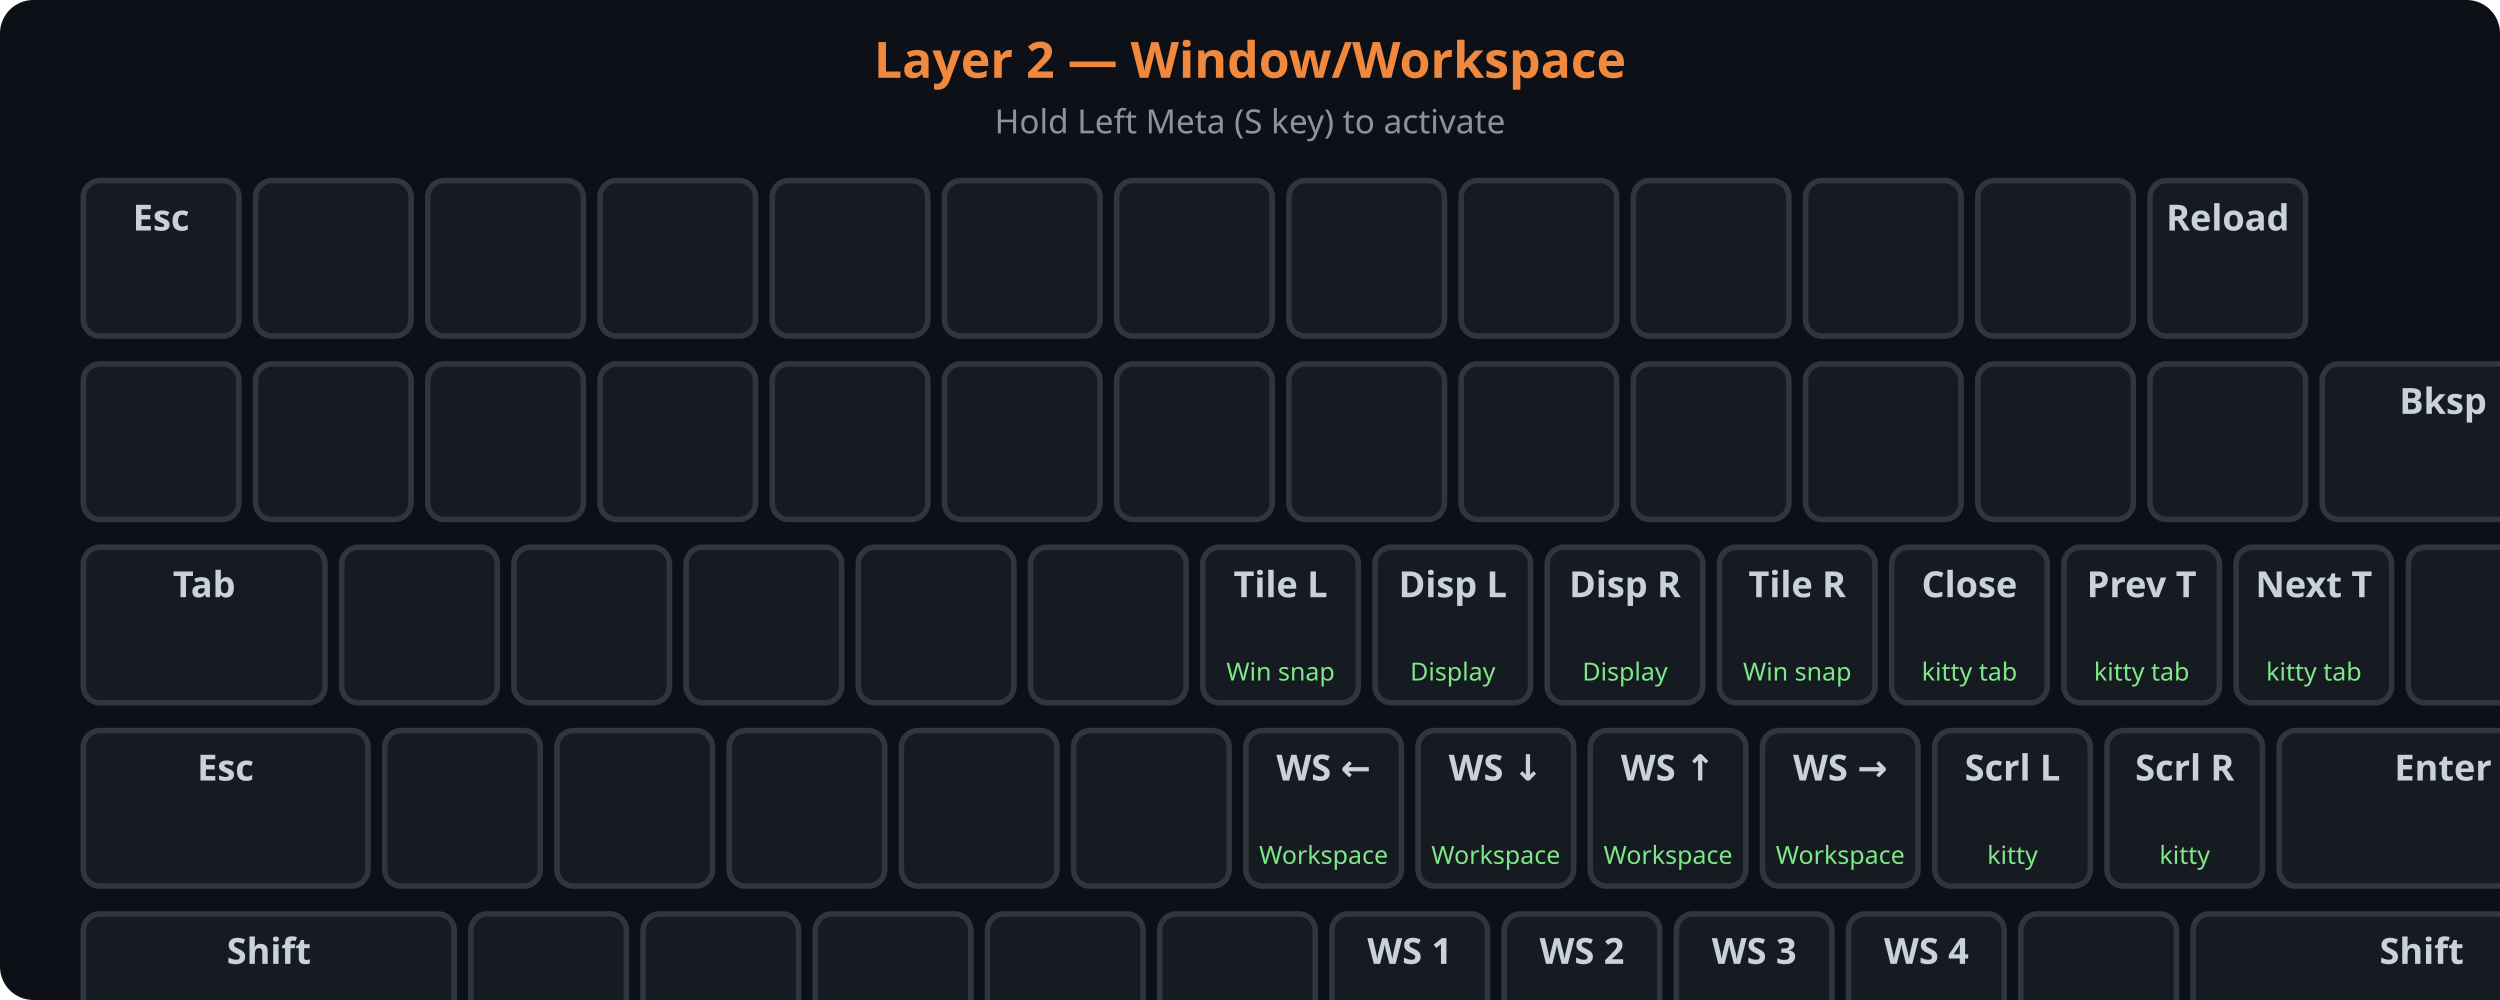
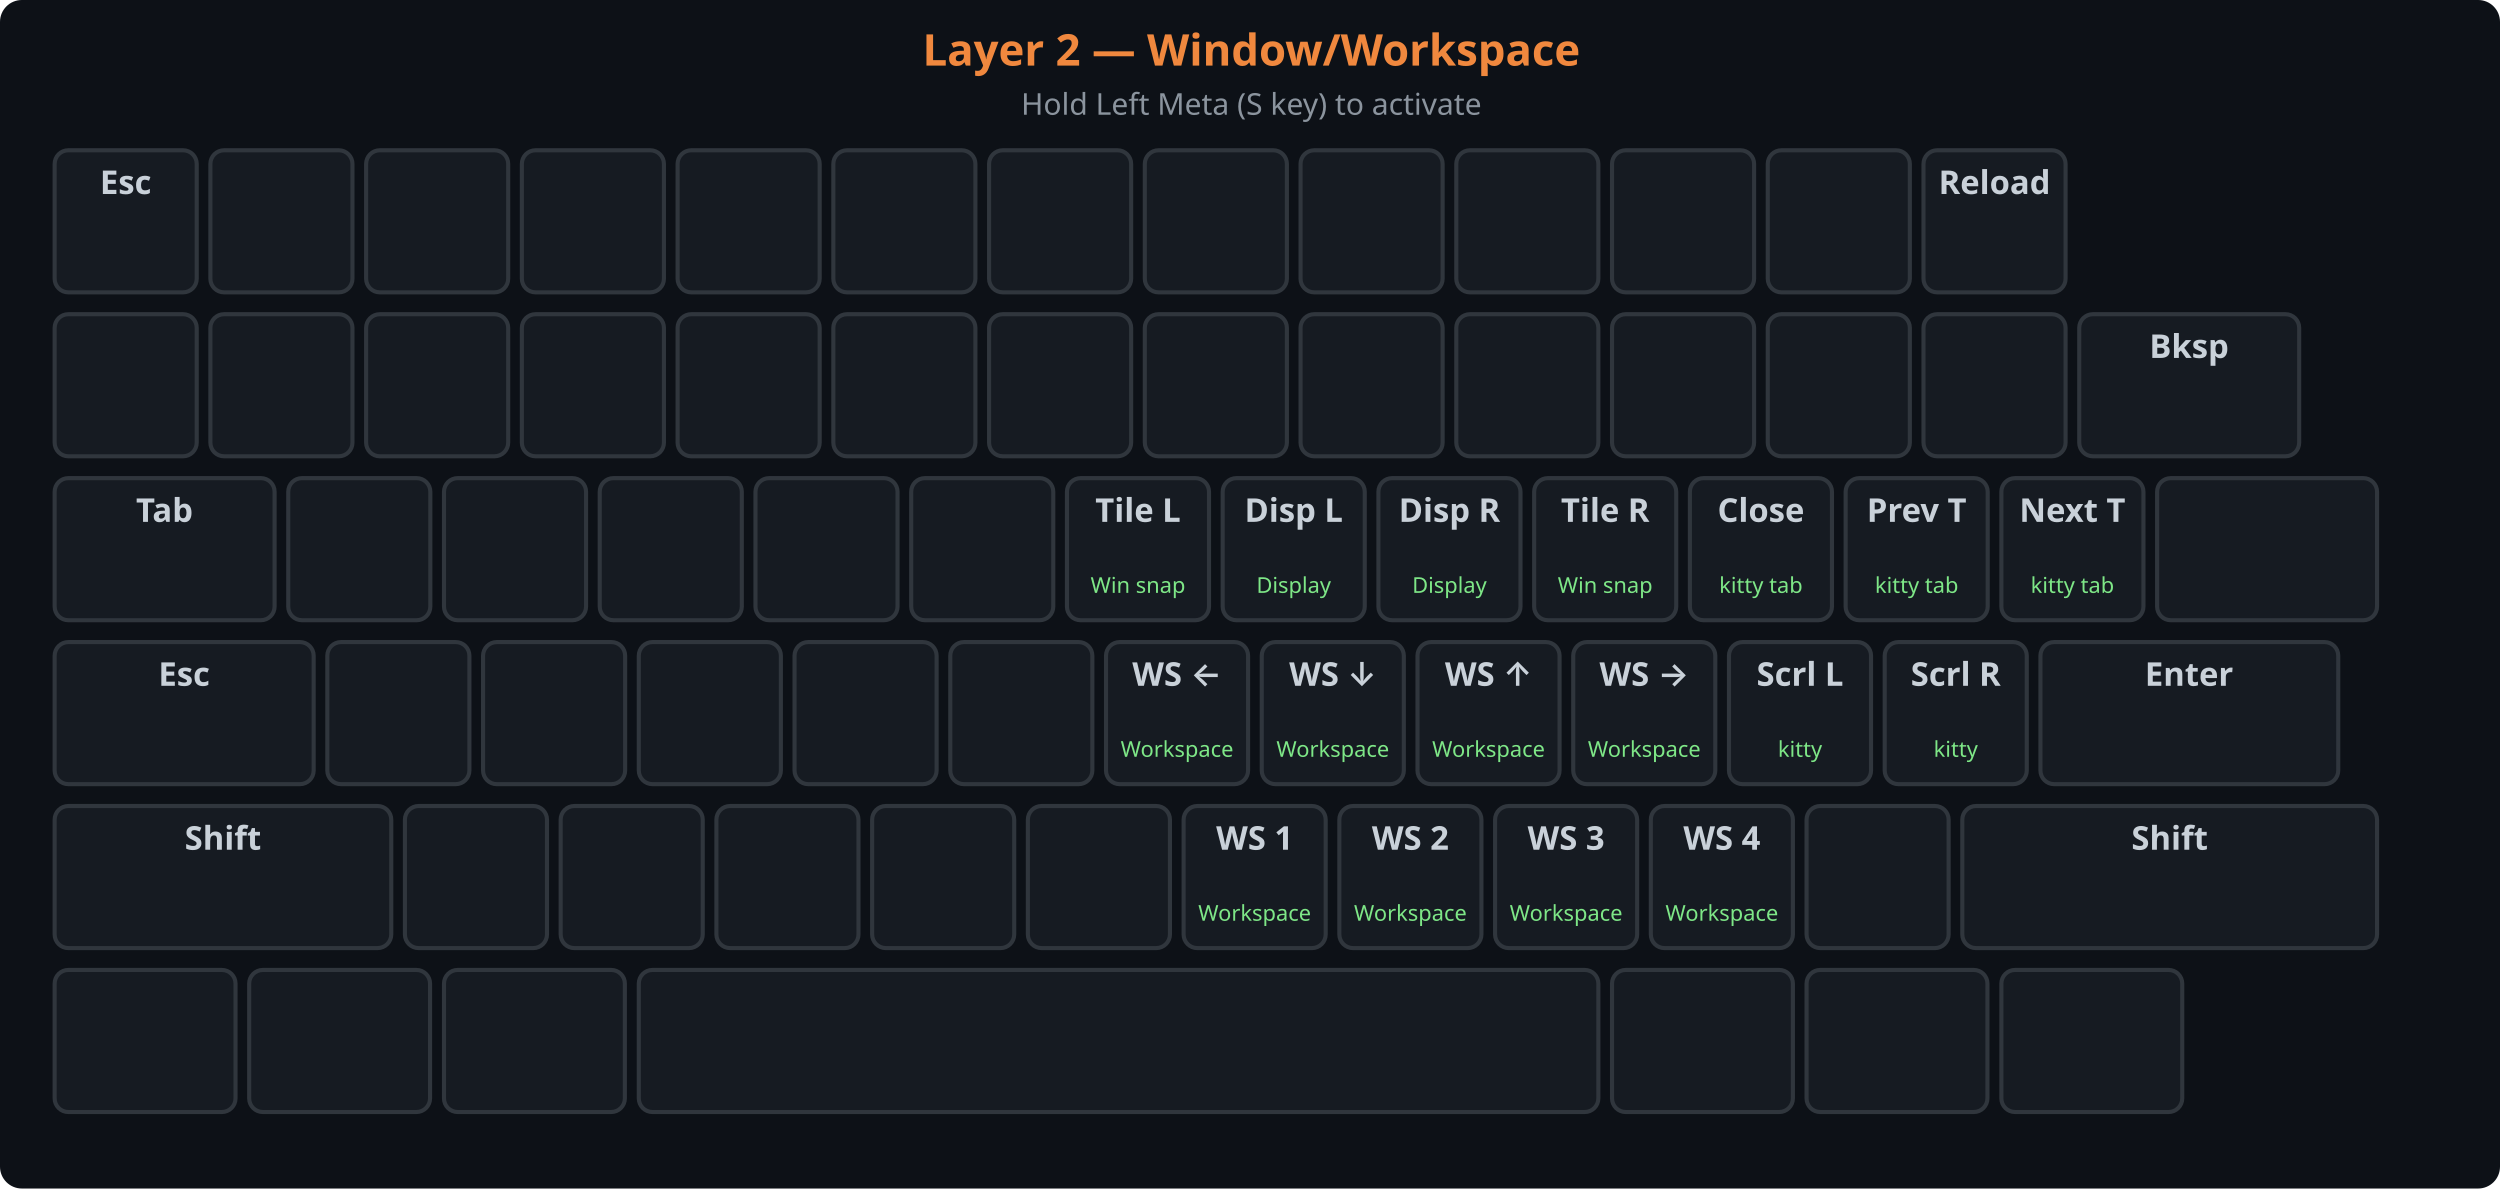
- <svg xmlns="http://www.w3.org/2000/svg" viewBox="0 0 900 360" width="900" height="360">
-   <rect width="100%" height="100%" fill="#0d1117" rx="12" />
-   <text x="450" y="28" text-anchor="middle" fill="#f0883e" font-family="Segoe UI,system-ui,sans-serif" font-size="18" font-weight="700">Layer 2 — Window/Workspace</text>
-   <text x="450" y="48" text-anchor="middle" fill="#8b949e" font-family="Segoe UI,system-ui,sans-serif" font-size="12">Hold Left Meta (S key) to activate</text>
-   <rect x="30.0" y="65.0" width="56.0" height="56" rx="6" fill="#161b22" stroke="#30363d" stroke-width="2" />
-   <text x="58.0" y="83.0" text-anchor="middle" fill="#c9d1d9" font-family="Segoe UI,system-ui,sans-serif" font-size="13" font-weight="600">Esc</text>
-   <rect x="92.0" y="65.0" width="56.0" height="56" rx="6" fill="#161b22" stroke="#30363d" stroke-width="2" />
-   <rect x="154.0" y="65.0" width="56.0" height="56" rx="6" fill="#161b22" stroke="#30363d" stroke-width="2" />
-   <rect x="216.0" y="65.0" width="56.0" height="56" rx="6" fill="#161b22" stroke="#30363d" stroke-width="2" />
-   <rect x="278.0" y="65.0" width="56.0" height="56" rx="6" fill="#161b22" stroke="#30363d" stroke-width="2" />
-   <rect x="340.0" y="65.0" width="56.0" height="56" rx="6" fill="#161b22" stroke="#30363d" stroke-width="2" />
-   <rect x="402.0" y="65.0" width="56.0" height="56" rx="6" fill="#161b22" stroke="#30363d" stroke-width="2" />
-   <rect x="464.0" y="65.0" width="56.0" height="56" rx="6" fill="#161b22" stroke="#30363d" stroke-width="2" />
-   <rect x="526.0" y="65.0" width="56.0" height="56" rx="6" fill="#161b22" stroke="#30363d" stroke-width="2" />
-   <rect x="588.0" y="65.0" width="56.0" height="56" rx="6" fill="#161b22" stroke="#30363d" stroke-width="2" />
-   <rect x="650.0" y="65.0" width="56.0" height="56" rx="6" fill="#161b22" stroke="#30363d" stroke-width="2" />
-   <rect x="712.0" y="65.0" width="56.0" height="56" rx="6" fill="#161b22" stroke="#30363d" stroke-width="2" />
-   <rect x="774.0" y="65.0" width="56.0" height="56" rx="6" fill="#161b22" stroke="#30363d" stroke-width="2" />
-   <text x="802.0" y="83.0" text-anchor="middle" fill="#c9d1d9" font-family="Segoe UI,system-ui,sans-serif" font-size="13" font-weight="600">Reload</text>
-   <rect x="30.0" y="131.0" width="56.0" height="56" rx="6" fill="#161b22" stroke="#30363d" stroke-width="2" />
-   <rect x="92.0" y="131.0" width="56.0" height="56" rx="6" fill="#161b22" stroke="#30363d" stroke-width="2" />
-   <rect x="154.0" y="131.0" width="56.0" height="56" rx="6" fill="#161b22" stroke="#30363d" stroke-width="2" />
-   <rect x="216.0" y="131.0" width="56.0" height="56" rx="6" fill="#161b22" stroke="#30363d" stroke-width="2" />
-   <rect x="278.0" y="131.0" width="56.0" height="56" rx="6" fill="#161b22" stroke="#30363d" stroke-width="2" />
-   <rect x="340.0" y="131.0" width="56.0" height="56" rx="6" fill="#161b22" stroke="#30363d" stroke-width="2" />
-   <rect x="402.0" y="131.0" width="56.0" height="56" rx="6" fill="#161b22" stroke="#30363d" stroke-width="2" />
-   <rect x="464.0" y="131.0" width="56.0" height="56" rx="6" fill="#161b22" stroke="#30363d" stroke-width="2" />
-   <rect x="526.0" y="131.0" width="56.0" height="56" rx="6" fill="#161b22" stroke="#30363d" stroke-width="2" />
-   <rect x="588.0" y="131.0" width="56.0" height="56" rx="6" fill="#161b22" stroke="#30363d" stroke-width="2" />
-   <rect x="650.0" y="131.0" width="56.0" height="56" rx="6" fill="#161b22" stroke="#30363d" stroke-width="2" />
-   <rect x="712.0" y="131.0" width="56.0" height="56" rx="6" fill="#161b22" stroke="#30363d" stroke-width="2" />
-   <rect x="774.0" y="131.0" width="56.0" height="56" rx="6" fill="#161b22" stroke="#30363d" stroke-width="2" />
-   <rect x="836.0" y="131.0" width="87.0" height="56" rx="6" fill="#161b22" stroke="#30363d" stroke-width="2" />
-   <text x="879.5" y="149.0" text-anchor="middle" fill="#c9d1d9" font-family="Segoe UI,system-ui,sans-serif" font-size="13" font-weight="600">Bksp</text>
-   <rect x="30.0" y="197.0" width="87.0" height="56" rx="6" fill="#161b22" stroke="#30363d" stroke-width="2" />
-   <text x="73.5" y="215.0" text-anchor="middle" fill="#c9d1d9" font-family="Segoe UI,system-ui,sans-serif" font-size="13" font-weight="600">Tab</text>
-   <rect x="123.0" y="197.0" width="56.0" height="56" rx="6" fill="#161b22" stroke="#30363d" stroke-width="2" />
-   <rect x="185.0" y="197.0" width="56.0" height="56" rx="6" fill="#161b22" stroke="#30363d" stroke-width="2" />
-   <rect x="247.0" y="197.0" width="56.0" height="56" rx="6" fill="#161b22" stroke="#30363d" stroke-width="2" />
-   <rect x="309.0" y="197.0" width="56.0" height="56" rx="6" fill="#161b22" stroke="#30363d" stroke-width="2" />
-   <rect x="371.0" y="197.0" width="56.0" height="56" rx="6" fill="#161b22" stroke="#30363d" stroke-width="2" />
-   <rect x="433.0" y="197.0" width="56.0" height="56" rx="6" fill="#161b22" stroke="#30363d" stroke-width="2" />
-   <text x="461.0" y="215.0" text-anchor="middle" fill="#c9d1d9" font-family="Segoe UI,system-ui,sans-serif" font-size="13" font-weight="600">Tile L</text>
-   <text x="461.0" y="245.0" text-anchor="middle" fill="#7ee787" font-family="Segoe UI,system-ui,sans-serif" font-size="9">Win snap</text>
-   <rect x="495.0" y="197.0" width="56.0" height="56" rx="6" fill="#161b22" stroke="#30363d" stroke-width="2" />
-   <text x="523.0" y="215.0" text-anchor="middle" fill="#c9d1d9" font-family="Segoe UI,system-ui,sans-serif" font-size="13" font-weight="600">Disp L</text>
-   <text x="523.0" y="245.0" text-anchor="middle" fill="#7ee787" font-family="Segoe UI,system-ui,sans-serif" font-size="9">Display</text>
-   <rect x="557.0" y="197.0" width="56.0" height="56" rx="6" fill="#161b22" stroke="#30363d" stroke-width="2" />
-   <text x="585.0" y="215.0" text-anchor="middle" fill="#c9d1d9" font-family="Segoe UI,system-ui,sans-serif" font-size="13" font-weight="600">Disp R</text>
-   <text x="585.0" y="245.0" text-anchor="middle" fill="#7ee787" font-family="Segoe UI,system-ui,sans-serif" font-size="9">Display</text>
-   <rect x="619.0" y="197.0" width="56.0" height="56" rx="6" fill="#161b22" stroke="#30363d" stroke-width="2" />
-   <text x="647.0" y="215.0" text-anchor="middle" fill="#c9d1d9" font-family="Segoe UI,system-ui,sans-serif" font-size="13" font-weight="600">Tile R</text>
-   <text x="647.0" y="245.0" text-anchor="middle" fill="#7ee787" font-family="Segoe UI,system-ui,sans-serif" font-size="9">Win snap</text>
-   <rect x="681.0" y="197.0" width="56.0" height="56" rx="6" fill="#161b22" stroke="#30363d" stroke-width="2" />
-   <text x="709.0" y="215.0" text-anchor="middle" fill="#c9d1d9" font-family="Segoe UI,system-ui,sans-serif" font-size="13" font-weight="600">Close</text>
-   <text x="709.0" y="245.0" text-anchor="middle" fill="#7ee787" font-family="Segoe UI,system-ui,sans-serif" font-size="9">kitty tab</text>
-   <rect x="743.0" y="197.0" width="56.0" height="56" rx="6" fill="#161b22" stroke="#30363d" stroke-width="2" />
-   <text x="771.0" y="215.0" text-anchor="middle" fill="#c9d1d9" font-family="Segoe UI,system-ui,sans-serif" font-size="13" font-weight="600">Prev T</text>
-   <text x="771.0" y="245.0" text-anchor="middle" fill="#7ee787" font-family="Segoe UI,system-ui,sans-serif" font-size="9">kitty tab</text>
-   <rect x="805.0" y="197.0" width="56.0" height="56" rx="6" fill="#161b22" stroke="#30363d" stroke-width="2" />
-   <text x="833.0" y="215.0" text-anchor="middle" fill="#c9d1d9" font-family="Segoe UI,system-ui,sans-serif" font-size="13" font-weight="600">Next T</text>
-   <text x="833.0" y="245.0" text-anchor="middle" fill="#7ee787" font-family="Segoe UI,system-ui,sans-serif" font-size="9">kitty tab</text>
-   <rect x="867.0" y="197.0" width="87.0" height="56" rx="6" fill="#161b22" stroke="#30363d" stroke-width="2" />
-   <rect x="30.0" y="263.0" width="102.5" height="56" rx="6" fill="#161b22" stroke="#30363d" stroke-width="2" />
-   <text x="81.2" y="281.0" text-anchor="middle" fill="#c9d1d9" font-family="Segoe UI,system-ui,sans-serif" font-size="13" font-weight="600">Esc</text>
-   <rect x="138.5" y="263.0" width="56.0" height="56" rx="6" fill="#161b22" stroke="#30363d" stroke-width="2" />
-   <rect x="200.5" y="263.0" width="56.0" height="56" rx="6" fill="#161b22" stroke="#30363d" stroke-width="2" />
-   <rect x="262.5" y="263.0" width="56.0" height="56" rx="6" fill="#161b22" stroke="#30363d" stroke-width="2" />
-   <rect x="324.5" y="263.0" width="56.0" height="56" rx="6" fill="#161b22" stroke="#30363d" stroke-width="2" />
-   <rect x="386.5" y="263.0" width="56.0" height="56" rx="6" fill="#161b22" stroke="#30363d" stroke-width="2" />
-   <rect x="448.5" y="263.0" width="56.0" height="56" rx="6" fill="#161b22" stroke="#30363d" stroke-width="2" />
-   <text x="476.5" y="281.0" text-anchor="middle" fill="#c9d1d9" font-family="Segoe UI,system-ui,sans-serif" font-size="13" font-weight="600">WS ←</text>
-   <text x="476.5" y="311.0" text-anchor="middle" fill="#7ee787" font-family="Segoe UI,system-ui,sans-serif" font-size="9">Workspace</text>
-   <rect x="510.5" y="263.0" width="56.0" height="56" rx="6" fill="#161b22" stroke="#30363d" stroke-width="2" />
-   <text x="538.5" y="281.0" text-anchor="middle" fill="#c9d1d9" font-family="Segoe UI,system-ui,sans-serif" font-size="13" font-weight="600">WS ↓</text>
-   <text x="538.5" y="311.0" text-anchor="middle" fill="#7ee787" font-family="Segoe UI,system-ui,sans-serif" font-size="9">Workspace</text>
-   <rect x="572.5" y="263.0" width="56.0" height="56" rx="6" fill="#161b22" stroke="#30363d" stroke-width="2" />
-   <text x="600.5" y="281.0" text-anchor="middle" fill="#c9d1d9" font-family="Segoe UI,system-ui,sans-serif" font-size="13" font-weight="600">WS ↑</text>
-   <text x="600.5" y="311.0" text-anchor="middle" fill="#7ee787" font-family="Segoe UI,system-ui,sans-serif" font-size="9">Workspace</text>
-   <rect x="634.5" y="263.0" width="56.0" height="56" rx="6" fill="#161b22" stroke="#30363d" stroke-width="2" />
-   <text x="662.5" y="281.0" text-anchor="middle" fill="#c9d1d9" font-family="Segoe UI,system-ui,sans-serif" font-size="13" font-weight="600">WS →</text>
-   <text x="662.5" y="311.0" text-anchor="middle" fill="#7ee787" font-family="Segoe UI,system-ui,sans-serif" font-size="9">Workspace</text>
-   <rect x="696.5" y="263.0" width="56.0" height="56" rx="6" fill="#161b22" stroke="#30363d" stroke-width="2" />
-   <text x="724.5" y="281.0" text-anchor="middle" fill="#c9d1d9" font-family="Segoe UI,system-ui,sans-serif" font-size="13" font-weight="600">Scrl L</text>
-   <text x="724.5" y="311.0" text-anchor="middle" fill="#7ee787" font-family="Segoe UI,system-ui,sans-serif" font-size="9">kitty</text>
-   <rect x="758.5" y="263.0" width="56.0" height="56" rx="6" fill="#161b22" stroke="#30363d" stroke-width="2" />
-   <text x="786.5" y="281.0" text-anchor="middle" fill="#c9d1d9" font-family="Segoe UI,system-ui,sans-serif" font-size="13" font-weight="600">Scrl R</text>
-   <text x="786.5" y="311.0" text-anchor="middle" fill="#7ee787" font-family="Segoe UI,system-ui,sans-serif" font-size="9">kitty</text>
-   <rect x="820.5" y="263.0" width="118.0" height="56" rx="6" fill="#161b22" stroke="#30363d" stroke-width="2" />
-   <text x="879.5" y="281.0" text-anchor="middle" fill="#c9d1d9" font-family="Segoe UI,system-ui,sans-serif" font-size="13" font-weight="600">Enter</text>
-   <rect x="30.0" y="329.0" width="133.5" height="56" rx="6" fill="#161b22" stroke="#30363d" stroke-width="2" />
-   <text x="96.8" y="347.0" text-anchor="middle" fill="#c9d1d9" font-family="Segoe UI,system-ui,sans-serif" font-size="13" font-weight="600">Shift</text>
-   <rect x="169.5" y="329.0" width="56.0" height="56" rx="6" fill="#161b22" stroke="#30363d" stroke-width="2" />
-   <rect x="231.5" y="329.0" width="56.0" height="56" rx="6" fill="#161b22" stroke="#30363d" stroke-width="2" />
-   <rect x="293.5" y="329.0" width="56.0" height="56" rx="6" fill="#161b22" stroke="#30363d" stroke-width="2" />
-   <rect x="355.5" y="329.0" width="56.0" height="56" rx="6" fill="#161b22" stroke="#30363d" stroke-width="2" />
-   <rect x="417.5" y="329.0" width="56.0" height="56" rx="6" fill="#161b22" stroke="#30363d" stroke-width="2" />
-   <rect x="479.5" y="329.0" width="56.0" height="56" rx="6" fill="#161b22" stroke="#30363d" stroke-width="2" />
-   <text x="507.5" y="347.0" text-anchor="middle" fill="#c9d1d9" font-family="Segoe UI,system-ui,sans-serif" font-size="13" font-weight="600">WS 1</text>
-   <text x="507.5" y="377.0" text-anchor="middle" fill="#7ee787" font-family="Segoe UI,system-ui,sans-serif" font-size="9">Workspace</text>
-   <rect x="541.5" y="329.0" width="56.0" height="56" rx="6" fill="#161b22" stroke="#30363d" stroke-width="2" />
-   <text x="569.5" y="347.0" text-anchor="middle" fill="#c9d1d9" font-family="Segoe UI,system-ui,sans-serif" font-size="13" font-weight="600">WS 2</text>
-   <text x="569.5" y="377.0" text-anchor="middle" fill="#7ee787" font-family="Segoe UI,system-ui,sans-serif" font-size="9">Workspace</text>
-   <rect x="603.5" y="329.0" width="56.0" height="56" rx="6" fill="#161b22" stroke="#30363d" stroke-width="2" />
-   <text x="631.5" y="347.0" text-anchor="middle" fill="#c9d1d9" font-family="Segoe UI,system-ui,sans-serif" font-size="13" font-weight="600">WS 3</text>
-   <text x="631.5" y="377.0" text-anchor="middle" fill="#7ee787" font-family="Segoe UI,system-ui,sans-serif" font-size="9">Workspace</text>
-   <rect x="665.5" y="329.0" width="56.0" height="56" rx="6" fill="#161b22" stroke="#30363d" stroke-width="2" />
-   <text x="693.5" y="347.0" text-anchor="middle" fill="#c9d1d9" font-family="Segoe UI,system-ui,sans-serif" font-size="13" font-weight="600">WS 4</text>
-   <text x="693.5" y="377.0" text-anchor="middle" fill="#7ee787" font-family="Segoe UI,system-ui,sans-serif" font-size="9">Workspace</text>
-   <rect x="727.5" y="329.0" width="56.0" height="56" rx="6" fill="#161b22" stroke="#30363d" stroke-width="2" />
-   <rect x="789.5" y="329.0" width="164.5" height="56" rx="6" fill="#161b22" stroke="#30363d" stroke-width="2" />
-   <text x="871.8" y="347.0" text-anchor="middle" fill="#c9d1d9" font-family="Segoe UI,system-ui,sans-serif" font-size="13" font-weight="600">Shift</text>
-   <rect x="30.0" y="395.0" width="71.5" height="56" rx="6" fill="#161b22" stroke="#30363d" stroke-width="2" />
-   <rect x="107.5" y="395.0" width="71.5" height="56" rx="6" fill="#161b22" stroke="#30363d" stroke-width="2" />
-   <rect x="185.0" y="395.0" width="71.5" height="56" rx="6" fill="#161b22" stroke="#30363d" stroke-width="2" />
-   <rect x="262.5" y="395.0" width="381.5" height="56" rx="6" fill="#161b22" stroke="#30363d" stroke-width="2" />
-   <rect x="650.0" y="395.0" width="71.5" height="56" rx="6" fill="#161b22" stroke="#30363d" stroke-width="2" />
-   <rect x="727.5" y="395.0" width="71.5" height="56" rx="6" fill="#161b22" stroke="#30363d" stroke-width="2" />
-   <rect x="805.0" y="395.0" width="71.5" height="56" rx="6" fill="#161b22" stroke="#30363d" stroke-width="2" />
+ <svg xmlns="http://www.w3.org/2000/svg" viewBox="0 0 915 435" width="915" height="435">
+   <rect width="100%" height="100%" fill="#0d1117" rx="8" />
+   <text x="458" y="24" text-anchor="middle" fill="#f0883e" font-family="Segoe UI,system-ui,-apple-system,sans-serif" font-size="16" font-weight="700">Layer 2 — Window/Workspace</text>
+   <text x="458" y="42" text-anchor="middle" fill="#8b949e" font-family="Segoe UI,system-ui,-apple-system,sans-serif" font-size="11">Hold Left Meta (S key) to activate</text>
+   <rect x="20.0" y="55.0" width="52.0" height="52" rx="5" fill="#161b22" stroke="#30363d" stroke-width="1.5" />
+   <text x="46.0" y="71.0" text-anchor="middle" fill="#c9d1d9" font-family="Segoe UI,system-ui,-apple-system,sans-serif" font-size="12" font-weight="600">Esc</text>
+   <rect x="77.0" y="55.0" width="52.0" height="52" rx="5" fill="#161b22" stroke="#30363d" stroke-width="1.5" />
+   <rect x="134.0" y="55.0" width="52.0" height="52" rx="5" fill="#161b22" stroke="#30363d" stroke-width="1.5" />
+   <rect x="191.0" y="55.0" width="52.0" height="52" rx="5" fill="#161b22" stroke="#30363d" stroke-width="1.5" />
+   <rect x="248.0" y="55.0" width="52.0" height="52" rx="5" fill="#161b22" stroke="#30363d" stroke-width="1.5" />
+   <rect x="305.0" y="55.0" width="52.0" height="52" rx="5" fill="#161b22" stroke="#30363d" stroke-width="1.5" />
+   <rect x="362.0" y="55.0" width="52.0" height="52" rx="5" fill="#161b22" stroke="#30363d" stroke-width="1.5" />
+   <rect x="419.0" y="55.0" width="52.0" height="52" rx="5" fill="#161b22" stroke="#30363d" stroke-width="1.5" />
+   <rect x="476.0" y="55.0" width="52.0" height="52" rx="5" fill="#161b22" stroke="#30363d" stroke-width="1.5" />
+   <rect x="533.0" y="55.0" width="52.0" height="52" rx="5" fill="#161b22" stroke="#30363d" stroke-width="1.5" />
+   <rect x="590.0" y="55.0" width="52.0" height="52" rx="5" fill="#161b22" stroke="#30363d" stroke-width="1.5" />
+   <rect x="647.0" y="55.0" width="52.0" height="52" rx="5" fill="#161b22" stroke="#30363d" stroke-width="1.5" />
+   <rect x="704.0" y="55.0" width="52.0" height="52" rx="5" fill="#161b22" stroke="#30363d" stroke-width="1.5" />
+   <text x="730.0" y="71.0" text-anchor="middle" fill="#c9d1d9" font-family="Segoe UI,system-ui,-apple-system,sans-serif" font-size="12" font-weight="600">Reload</text>
+   <rect x="20.0" y="115.0" width="52.0" height="52" rx="5" fill="#161b22" stroke="#30363d" stroke-width="1.5" />
+   <rect x="77.0" y="115.0" width="52.0" height="52" rx="5" fill="#161b22" stroke="#30363d" stroke-width="1.5" />
+   <rect x="134.0" y="115.0" width="52.0" height="52" rx="5" fill="#161b22" stroke="#30363d" stroke-width="1.5" />
+   <rect x="191.0" y="115.0" width="52.0" height="52" rx="5" fill="#161b22" stroke="#30363d" stroke-width="1.5" />
+   <rect x="248.0" y="115.0" width="52.0" height="52" rx="5" fill="#161b22" stroke="#30363d" stroke-width="1.5" />
+   <rect x="305.0" y="115.0" width="52.0" height="52" rx="5" fill="#161b22" stroke="#30363d" stroke-width="1.5" />
+   <rect x="362.0" y="115.0" width="52.0" height="52" rx="5" fill="#161b22" stroke="#30363d" stroke-width="1.5" />
+   <rect x="419.0" y="115.0" width="52.0" height="52" rx="5" fill="#161b22" stroke="#30363d" stroke-width="1.5" />
+   <rect x="476.0" y="115.0" width="52.0" height="52" rx="5" fill="#161b22" stroke="#30363d" stroke-width="1.5" />
+   <rect x="533.0" y="115.0" width="52.0" height="52" rx="5" fill="#161b22" stroke="#30363d" stroke-width="1.5" />
+   <rect x="590.0" y="115.0" width="52.0" height="52" rx="5" fill="#161b22" stroke="#30363d" stroke-width="1.5" />
+   <rect x="647.0" y="115.0" width="52.0" height="52" rx="5" fill="#161b22" stroke="#30363d" stroke-width="1.5" />
+   <rect x="704.0" y="115.0" width="52.0" height="52" rx="5" fill="#161b22" stroke="#30363d" stroke-width="1.5" />
+   <rect x="761.0" y="115.0" width="80.5" height="52" rx="5" fill="#161b22" stroke="#30363d" stroke-width="1.5" />
+   <text x="801.2" y="131.0" text-anchor="middle" fill="#c9d1d9" font-family="Segoe UI,system-ui,-apple-system,sans-serif" font-size="12" font-weight="600">Bksp</text>
+   <rect x="20.0" y="175.0" width="80.5" height="52" rx="5" fill="#161b22" stroke="#30363d" stroke-width="1.5" />
+   <text x="60.2" y="191.0" text-anchor="middle" fill="#c9d1d9" font-family="Segoe UI,system-ui,-apple-system,sans-serif" font-size="12" font-weight="600">Tab</text>
+   <rect x="105.5" y="175.0" width="52.0" height="52" rx="5" fill="#161b22" stroke="#30363d" stroke-width="1.5" />
+   <rect x="162.5" y="175.0" width="52.0" height="52" rx="5" fill="#161b22" stroke="#30363d" stroke-width="1.5" />
+   <rect x="219.5" y="175.0" width="52.0" height="52" rx="5" fill="#161b22" stroke="#30363d" stroke-width="1.5" />
+   <rect x="276.5" y="175.0" width="52.0" height="52" rx="5" fill="#161b22" stroke="#30363d" stroke-width="1.5" />
+   <rect x="333.5" y="175.0" width="52.0" height="52" rx="5" fill="#161b22" stroke="#30363d" stroke-width="1.5" />
+   <rect x="390.5" y="175.0" width="52.0" height="52" rx="5" fill="#161b22" stroke="#30363d" stroke-width="1.5" />
+   <text x="416.5" y="191.0" text-anchor="middle" fill="#c9d1d9" font-family="Segoe UI,system-ui,-apple-system,sans-serif" font-size="12" font-weight="600">Tile L</text>
+   <text x="416.5" y="217.0" text-anchor="middle" fill="#7ee787" font-family="Segoe UI,system-ui,-apple-system,sans-serif" font-size="8">Win snap</text>
+   <rect x="447.5" y="175.0" width="52.0" height="52" rx="5" fill="#161b22" stroke="#30363d" stroke-width="1.5" />
+   <text x="473.5" y="191.0" text-anchor="middle" fill="#c9d1d9" font-family="Segoe UI,system-ui,-apple-system,sans-serif" font-size="12" font-weight="600">Disp L</text>
+   <text x="473.5" y="217.0" text-anchor="middle" fill="#7ee787" font-family="Segoe UI,system-ui,-apple-system,sans-serif" font-size="8">Display</text>
+   <rect x="504.5" y="175.0" width="52.0" height="52" rx="5" fill="#161b22" stroke="#30363d" stroke-width="1.5" />
+   <text x="530.5" y="191.0" text-anchor="middle" fill="#c9d1d9" font-family="Segoe UI,system-ui,-apple-system,sans-serif" font-size="12" font-weight="600">Disp R</text>
+   <text x="530.5" y="217.0" text-anchor="middle" fill="#7ee787" font-family="Segoe UI,system-ui,-apple-system,sans-serif" font-size="8">Display</text>
+   <rect x="561.5" y="175.0" width="52.0" height="52" rx="5" fill="#161b22" stroke="#30363d" stroke-width="1.5" />
+   <text x="587.5" y="191.0" text-anchor="middle" fill="#c9d1d9" font-family="Segoe UI,system-ui,-apple-system,sans-serif" font-size="12" font-weight="600">Tile R</text>
+   <text x="587.5" y="217.0" text-anchor="middle" fill="#7ee787" font-family="Segoe UI,system-ui,-apple-system,sans-serif" font-size="8">Win snap</text>
+   <rect x="618.5" y="175.0" width="52.0" height="52" rx="5" fill="#161b22" stroke="#30363d" stroke-width="1.5" />
+   <text x="644.5" y="191.0" text-anchor="middle" fill="#c9d1d9" font-family="Segoe UI,system-ui,-apple-system,sans-serif" font-size="12" font-weight="600">Close</text>
+   <text x="644.5" y="217.0" text-anchor="middle" fill="#7ee787" font-family="Segoe UI,system-ui,-apple-system,sans-serif" font-size="8">kitty tab</text>
+   <rect x="675.5" y="175.0" width="52.0" height="52" rx="5" fill="#161b22" stroke="#30363d" stroke-width="1.5" />
+   <text x="701.5" y="191.0" text-anchor="middle" fill="#c9d1d9" font-family="Segoe UI,system-ui,-apple-system,sans-serif" font-size="12" font-weight="600">Prev T</text>
+   <text x="701.5" y="217.0" text-anchor="middle" fill="#7ee787" font-family="Segoe UI,system-ui,-apple-system,sans-serif" font-size="8">kitty tab</text>
+   <rect x="732.5" y="175.0" width="52.0" height="52" rx="5" fill="#161b22" stroke="#30363d" stroke-width="1.5" />
+   <text x="758.5" y="191.0" text-anchor="middle" fill="#c9d1d9" font-family="Segoe UI,system-ui,-apple-system,sans-serif" font-size="12" font-weight="600">Next T</text>
+   <text x="758.5" y="217.0" text-anchor="middle" fill="#7ee787" font-family="Segoe UI,system-ui,-apple-system,sans-serif" font-size="8">kitty tab</text>
+   <rect x="789.5" y="175.0" width="80.5" height="52" rx="5" fill="#161b22" stroke="#30363d" stroke-width="1.5" />
+   <rect x="20.0" y="235.0" width="94.8" height="52" rx="5" fill="#161b22" stroke="#30363d" stroke-width="1.5" />
+   <text x="67.4" y="251.0" text-anchor="middle" fill="#c9d1d9" font-family="Segoe UI,system-ui,-apple-system,sans-serif" font-size="12" font-weight="600">Esc</text>
+   <rect x="119.8" y="235.0" width="52.0" height="52" rx="5" fill="#161b22" stroke="#30363d" stroke-width="1.5" />
+   <rect x="176.8" y="235.0" width="52.0" height="52" rx="5" fill="#161b22" stroke="#30363d" stroke-width="1.5" />
+   <rect x="233.8" y="235.0" width="52.0" height="52" rx="5" fill="#161b22" stroke="#30363d" stroke-width="1.5" />
+   <rect x="290.8" y="235.0" width="52.0" height="52" rx="5" fill="#161b22" stroke="#30363d" stroke-width="1.5" />
+   <rect x="347.8" y="235.0" width="52.0" height="52" rx="5" fill="#161b22" stroke="#30363d" stroke-width="1.5" />
+   <rect x="404.8" y="235.0" width="52.0" height="52" rx="5" fill="#161b22" stroke="#30363d" stroke-width="1.5" />
+   <text x="430.8" y="251.0" text-anchor="middle" fill="#c9d1d9" font-family="Segoe UI,system-ui,-apple-system,sans-serif" font-size="12" font-weight="600">WS ←</text>
+   <text x="430.8" y="277.0" text-anchor="middle" fill="#7ee787" font-family="Segoe UI,system-ui,-apple-system,sans-serif" font-size="8">Workspace</text>
+   <rect x="461.8" y="235.0" width="52.0" height="52" rx="5" fill="#161b22" stroke="#30363d" stroke-width="1.5" />
+   <text x="487.8" y="251.0" text-anchor="middle" fill="#c9d1d9" font-family="Segoe UI,system-ui,-apple-system,sans-serif" font-size="12" font-weight="600">WS ↓</text>
+   <text x="487.8" y="277.0" text-anchor="middle" fill="#7ee787" font-family="Segoe UI,system-ui,-apple-system,sans-serif" font-size="8">Workspace</text>
+   <rect x="518.8" y="235.0" width="52.0" height="52" rx="5" fill="#161b22" stroke="#30363d" stroke-width="1.5" />
+   <text x="544.8" y="251.0" text-anchor="middle" fill="#c9d1d9" font-family="Segoe UI,system-ui,-apple-system,sans-serif" font-size="12" font-weight="600">WS ↑</text>
+   <text x="544.8" y="277.0" text-anchor="middle" fill="#7ee787" font-family="Segoe UI,system-ui,-apple-system,sans-serif" font-size="8">Workspace</text>
+   <rect x="575.8" y="235.0" width="52.0" height="52" rx="5" fill="#161b22" stroke="#30363d" stroke-width="1.5" />
+   <text x="601.8" y="251.0" text-anchor="middle" fill="#c9d1d9" font-family="Segoe UI,system-ui,-apple-system,sans-serif" font-size="12" font-weight="600">WS →</text>
+   <text x="601.8" y="277.0" text-anchor="middle" fill="#7ee787" font-family="Segoe UI,system-ui,-apple-system,sans-serif" font-size="8">Workspace</text>
+   <rect x="632.8" y="235.0" width="52.0" height="52" rx="5" fill="#161b22" stroke="#30363d" stroke-width="1.5" />
+   <text x="658.8" y="251.0" text-anchor="middle" fill="#c9d1d9" font-family="Segoe UI,system-ui,-apple-system,sans-serif" font-size="12" font-weight="600">Scrl L</text>
+   <text x="658.8" y="277.0" text-anchor="middle" fill="#7ee787" font-family="Segoe UI,system-ui,-apple-system,sans-serif" font-size="8">kitty</text>
+   <rect x="689.8" y="235.0" width="52.0" height="52" rx="5" fill="#161b22" stroke="#30363d" stroke-width="1.5" />
+   <text x="715.8" y="251.0" text-anchor="middle" fill="#c9d1d9" font-family="Segoe UI,system-ui,-apple-system,sans-serif" font-size="12" font-weight="600">Scrl R</text>
+   <text x="715.8" y="277.0" text-anchor="middle" fill="#7ee787" font-family="Segoe UI,system-ui,-apple-system,sans-serif" font-size="8">kitty</text>
+   <rect x="746.8" y="235.0" width="109.0" height="52" rx="5" fill="#161b22" stroke="#30363d" stroke-width="1.5" />
+   <text x="801.2" y="251.0" text-anchor="middle" fill="#c9d1d9" font-family="Segoe UI,system-ui,-apple-system,sans-serif" font-size="12" font-weight="600">Enter</text>
+   <rect x="20.0" y="295.0" width="123.2" height="52" rx="5" fill="#161b22" stroke="#30363d" stroke-width="1.5" />
+   <text x="81.6" y="311.0" text-anchor="middle" fill="#c9d1d9" font-family="Segoe UI,system-ui,-apple-system,sans-serif" font-size="12" font-weight="600">Shift</text>
+   <rect x="148.2" y="295.0" width="52.0" height="52" rx="5" fill="#161b22" stroke="#30363d" stroke-width="1.5" />
+   <rect x="205.2" y="295.0" width="52.0" height="52" rx="5" fill="#161b22" stroke="#30363d" stroke-width="1.5" />
+   <rect x="262.2" y="295.0" width="52.0" height="52" rx="5" fill="#161b22" stroke="#30363d" stroke-width="1.5" />
+   <rect x="319.2" y="295.0" width="52.0" height="52" rx="5" fill="#161b22" stroke="#30363d" stroke-width="1.5" />
+   <rect x="376.2" y="295.0" width="52.0" height="52" rx="5" fill="#161b22" stroke="#30363d" stroke-width="1.5" />
+   <rect x="433.2" y="295.0" width="52.0" height="52" rx="5" fill="#161b22" stroke="#30363d" stroke-width="1.5" />
+   <text x="459.2" y="311.0" text-anchor="middle" fill="#c9d1d9" font-family="Segoe UI,system-ui,-apple-system,sans-serif" font-size="12" font-weight="600">WS 1</text>
+   <text x="459.2" y="337.0" text-anchor="middle" fill="#7ee787" font-family="Segoe UI,system-ui,-apple-system,sans-serif" font-size="8">Workspace</text>
+   <rect x="490.2" y="295.0" width="52.0" height="52" rx="5" fill="#161b22" stroke="#30363d" stroke-width="1.5" />
+   <text x="516.2" y="311.0" text-anchor="middle" fill="#c9d1d9" font-family="Segoe UI,system-ui,-apple-system,sans-serif" font-size="12" font-weight="600">WS 2</text>
+   <text x="516.2" y="337.0" text-anchor="middle" fill="#7ee787" font-family="Segoe UI,system-ui,-apple-system,sans-serif" font-size="8">Workspace</text>
+   <rect x="547.2" y="295.0" width="52.0" height="52" rx="5" fill="#161b22" stroke="#30363d" stroke-width="1.5" />
+   <text x="573.2" y="311.0" text-anchor="middle" fill="#c9d1d9" font-family="Segoe UI,system-ui,-apple-system,sans-serif" font-size="12" font-weight="600">WS 3</text>
+   <text x="573.2" y="337.0" text-anchor="middle" fill="#7ee787" font-family="Segoe UI,system-ui,-apple-system,sans-serif" font-size="8">Workspace</text>
+   <rect x="604.2" y="295.0" width="52.0" height="52" rx="5" fill="#161b22" stroke="#30363d" stroke-width="1.5" />
+   <text x="630.2" y="311.0" text-anchor="middle" fill="#c9d1d9" font-family="Segoe UI,system-ui,-apple-system,sans-serif" font-size="12" font-weight="600">WS 4</text>
+   <text x="630.2" y="337.0" text-anchor="middle" fill="#7ee787" font-family="Segoe UI,system-ui,-apple-system,sans-serif" font-size="8">Workspace</text>
+   <rect x="661.2" y="295.0" width="52.0" height="52" rx="5" fill="#161b22" stroke="#30363d" stroke-width="1.5" />
+   <rect x="718.2" y="295.0" width="151.8" height="52" rx="5" fill="#161b22" stroke="#30363d" stroke-width="1.5" />
+   <text x="794.1" y="311.0" text-anchor="middle" fill="#c9d1d9" font-family="Segoe UI,system-ui,-apple-system,sans-serif" font-size="12" font-weight="600">Shift</text>
+   <rect x="20.0" y="355.0" width="66.2" height="52" rx="5" fill="#161b22" stroke="#30363d" stroke-width="1.5" />
+   <rect x="91.2" y="355.0" width="66.2" height="52" rx="5" fill="#161b22" stroke="#30363d" stroke-width="1.5" />
+   <rect x="162.5" y="355.0" width="66.2" height="52" rx="5" fill="#161b22" stroke="#30363d" stroke-width="1.5" />
+   <rect x="233.8" y="355.0" width="351.2" height="52" rx="5" fill="#161b22" stroke="#30363d" stroke-width="1.5" />
+   <rect x="590.0" y="355.0" width="66.2" height="52" rx="5" fill="#161b22" stroke="#30363d" stroke-width="1.5" />
+   <rect x="661.2" y="355.0" width="66.2" height="52" rx="5" fill="#161b22" stroke="#30363d" stroke-width="1.5" />
+   <rect x="732.5" y="355.0" width="66.2" height="52" rx="5" fill="#161b22" stroke="#30363d" stroke-width="1.5" />
</svg>
